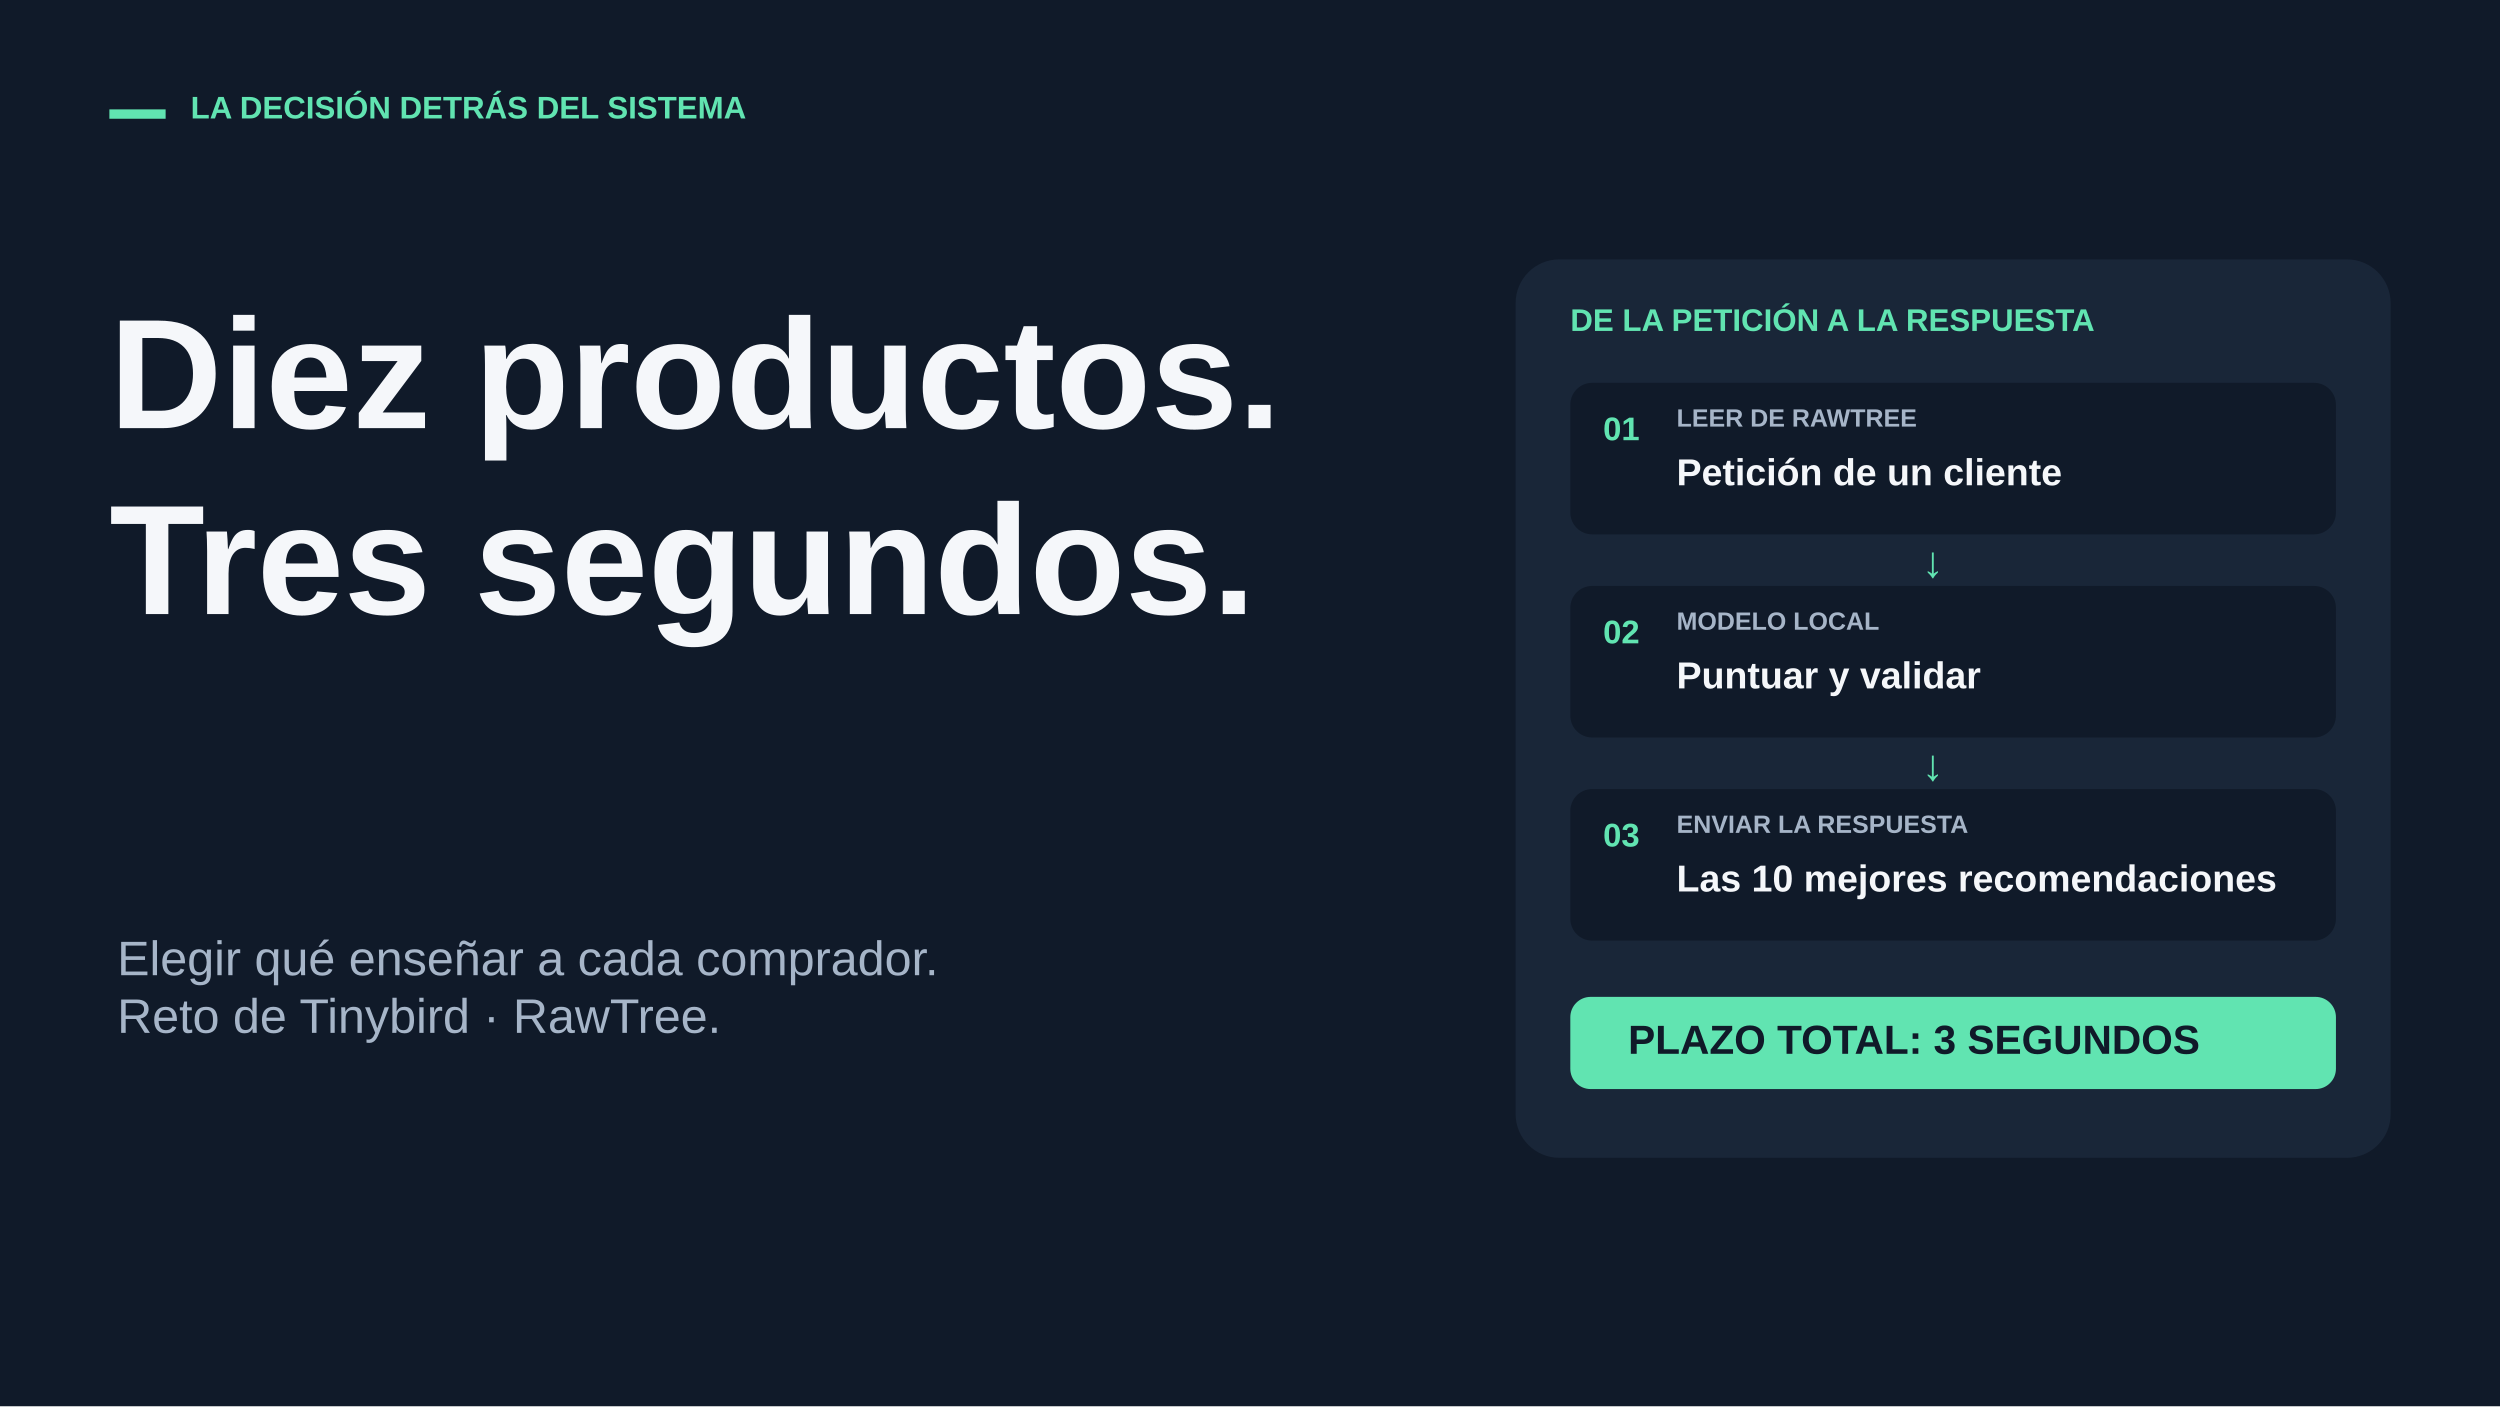
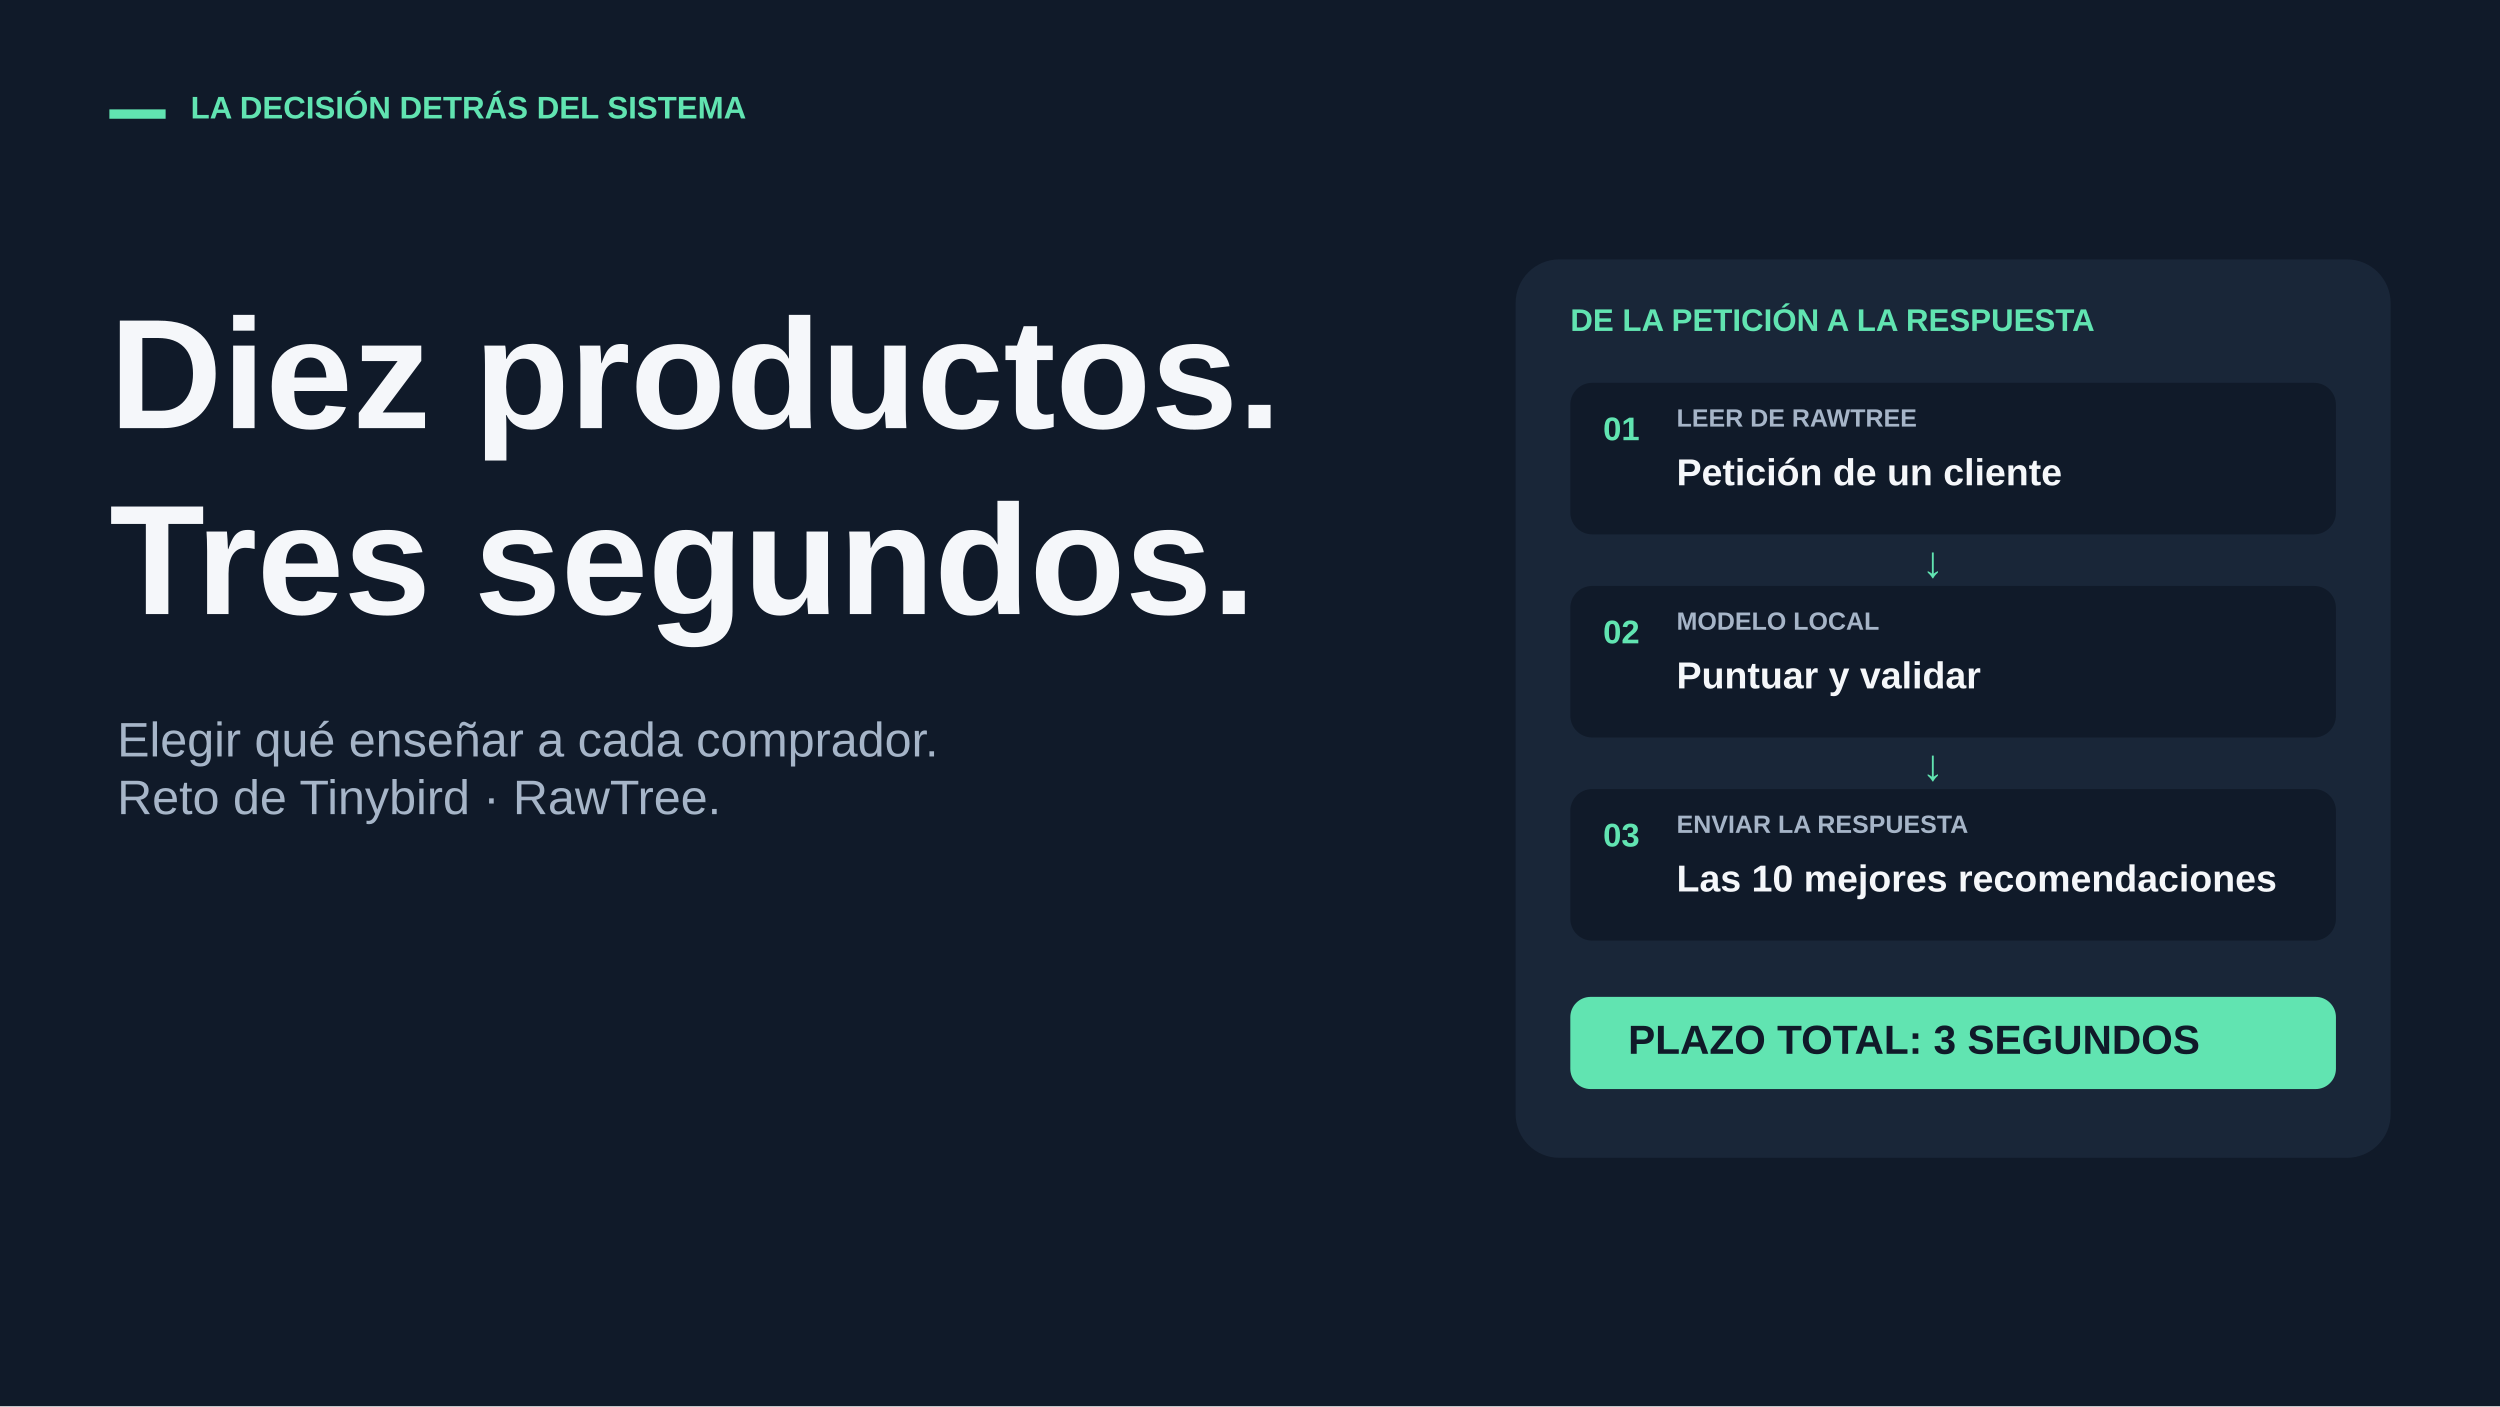
<svg xmlns="http://www.w3.org/2000/svg" viewBox="0 0 1600 900" role="img" aria-label="Diez productos. Tres segundos.">
  <rect x="0" y="0" width="1600" height="900" rx="0" fill="#101A29" />
  <rect x="70" y="70" width="36" height="6" rx="0" fill="#61E4B1" />
  <text fill="#61E4B1" font-family="Arial, sans-serif" font-size="20" font-weight="700">
    <tspan x="122" y="75.8">LA DECISIÓN DETRÁS DEL SISTEMA</tspan>
  </text>
  <text fill="#F5F7FA" font-family="Arial, sans-serif" font-size="100" font-weight="700">
    <tspan x="70" y="274.0">Diez productos.</tspan>
    <tspan x="70" y="393.0">Tres segundos.</tspan>
  </text>
  <text fill="#A6B5C8" font-family="Arial, sans-serif" font-size="31" font-weight="400">
-     <tspan x="75" y="624.14">Elegir qué enseñar a cada comprador.</tspan>
-     <tspan x="75" y="661.03">Reto de Tinybird · RawTree.</tspan>
+     <tspan x="75" y="484.14">Elegir qué enseñar a cada comprador.</tspan>
+     <tspan x="75" y="521.03">Reto de Tinybird · RawTree.</tspan>
  </text>
  <rect x="970" y="166" width="560" height="575" rx="28" fill="#192638" />
  <text fill="#61E4B1" font-family="Arial, sans-serif" font-size="20" font-weight="700">
    <tspan x="1005" y="211.8">DE LA PETICIÓN A LA RESPUESTA</tspan>
  </text>
  <rect x="1005" y="245" width="490" height="97" rx="14" fill="#101A29" />
  <text fill="#61E4B1" font-family="Arial, sans-serif" font-size="21" font-weight="700">
    <tspan x="1026" y="281.74">01</tspan>
  </text>
  <text fill="#A6B5C8" font-family="Arial, sans-serif" font-size="16" font-weight="700">
    <tspan x="1073" y="273.04">LEER DE RAWTREE</tspan>
  </text>
  <text fill="#F5F7FA" font-family="Arial, sans-serif" font-size="24" font-weight="700">
    <tspan x="1073" y="310.56">Petición de un cliente</tspan>
  </text>
  <text fill="#61E4B1" font-family="Arial, sans-serif" font-size="28" font-weight="400">
    <tspan x="1230" y="369.32">↓</tspan>
  </text>
  <rect x="1005" y="375" width="490" height="97" rx="14" fill="#101A29" />
  <text fill="#61E4B1" font-family="Arial, sans-serif" font-size="21" font-weight="700">
    <tspan x="1026" y="411.74">02</tspan>
  </text>
  <text fill="#A6B5C8" font-family="Arial, sans-serif" font-size="16" font-weight="700">
    <tspan x="1073" y="403.04">MODELO LOCAL</tspan>
  </text>
  <text fill="#F5F7FA" font-family="Arial, sans-serif" font-size="24" font-weight="700">
    <tspan x="1073" y="440.56">Puntuar y validar</tspan>
  </text>
  <text fill="#61E4B1" font-family="Arial, sans-serif" font-size="28" font-weight="400">
    <tspan x="1230" y="499.32">↓</tspan>
  </text>
  <rect x="1005" y="505" width="490" height="97" rx="14" fill="#101A29" />
  <text fill="#61E4B1" font-family="Arial, sans-serif" font-size="21" font-weight="700">
    <tspan x="1026" y="541.74">03</tspan>
  </text>
  <text fill="#A6B5C8" font-family="Arial, sans-serif" font-size="16" font-weight="700">
    <tspan x="1073" y="533.04">ENVIAR LA RESPUESTA</tspan>
  </text>
  <text fill="#F5F7FA" font-family="Arial, sans-serif" font-size="24" font-weight="700">
    <tspan x="1073" y="570.56">Las 10 mejores recomendaciones</tspan>
  </text>
  <rect x="1005" y="638" width="490" height="59" rx="13" fill="#61E4B1" />
  <text fill="#101A29" font-family="Arial, sans-serif" font-size="26" font-weight="700">
    <tspan x="1042" y="674.44">PLAZO TOTAL: 3 SEGUNDOS</tspan>
  </text>
</svg>
